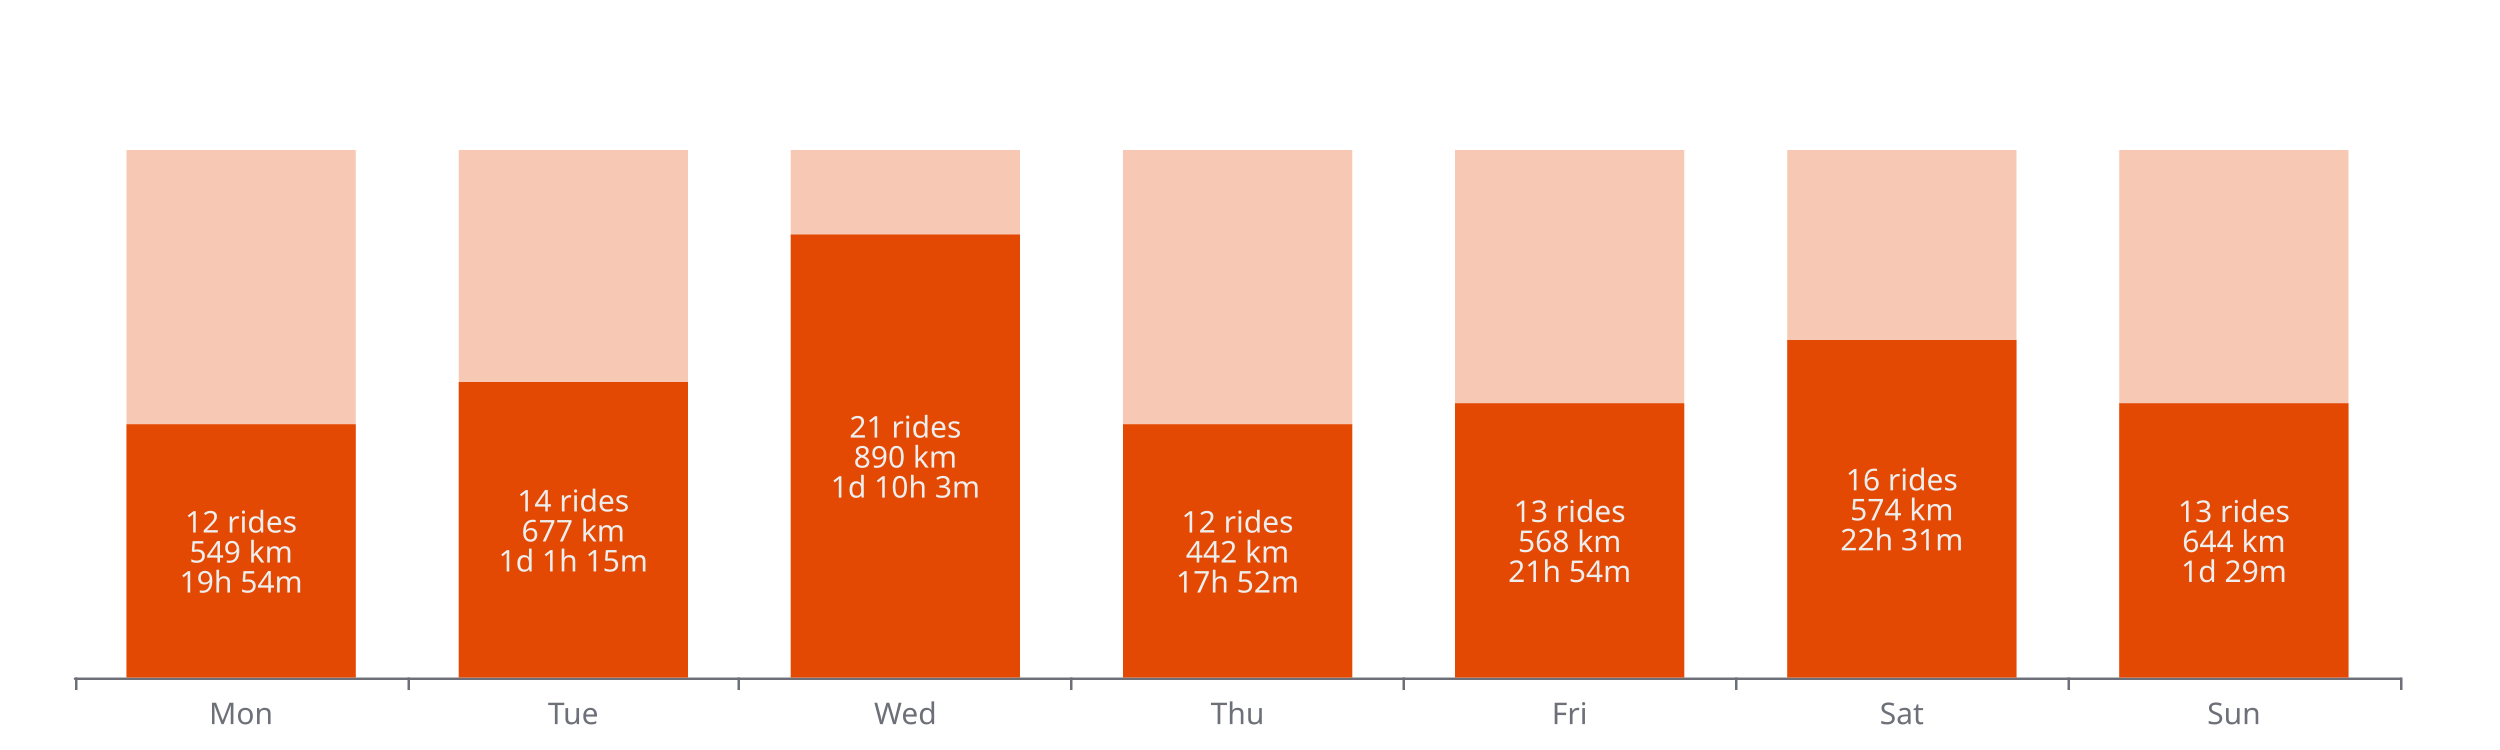
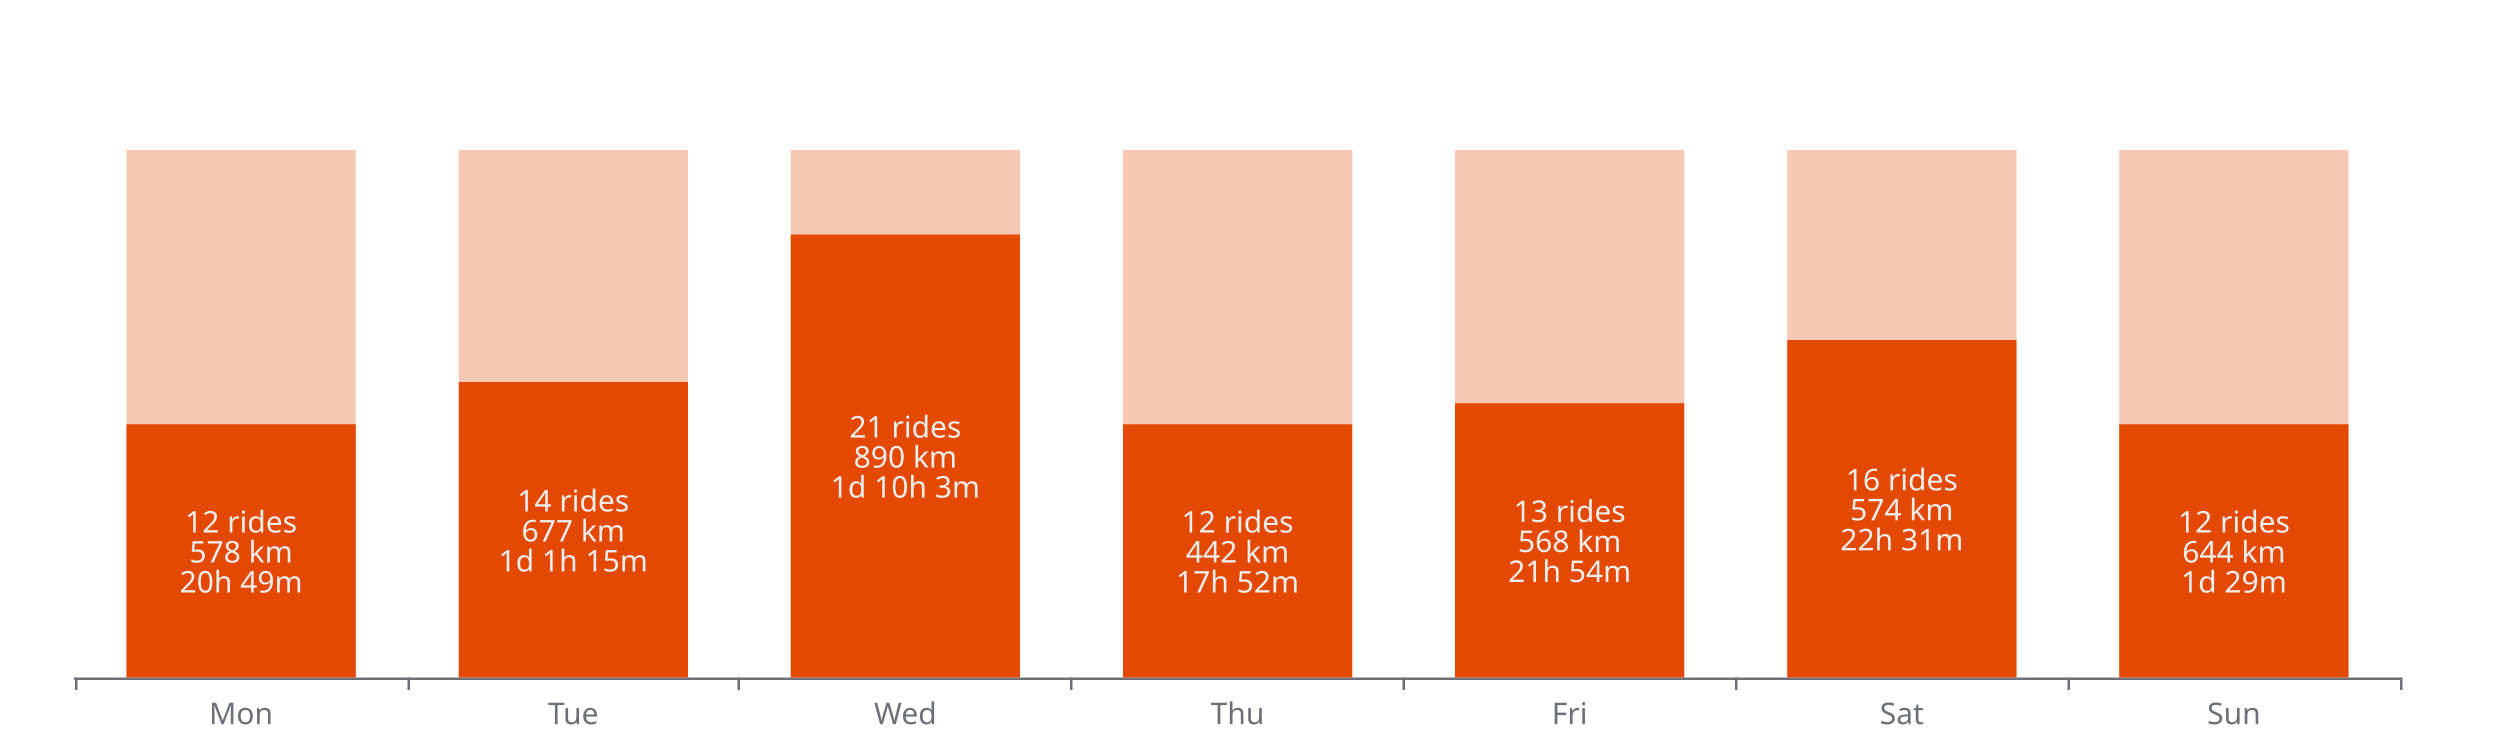
<svg xmlns="http://www.w3.org/2000/svg" width="1000" height="300" version="1.1" baseProfile="full" viewBox="0 0 1000 300">
  <rect width="1000" height="300" x="0" y="0" id="0" fill="none" />
  <path d="M30 271.5L960 271.5" fill="none" stroke="#6E7079" stroke-linecap="round" />
  <path d="M30.5 271L30.5 276" fill="none" stroke="#6E7079" />
  <path d="M163.5 271L163.5 276" fill="none" stroke="#6E7079" />
  <path d="M295.5 271L295.5 276" fill="none" stroke="#6E7079" />
  <path d="M428.5 271L428.5 276" fill="none" stroke="#6E7079" />
  <path d="M561.5 271L561.5 276" fill="none" stroke="#6E7079" />
  <path d="M694.5 271L694.5 276" fill="none" stroke="#6E7079" />
  <path d="M827.5 271L827.5 276" fill="none" stroke="#6E7079" />
  <path d="M960.5 271L960.5 276" fill="none" stroke="#6E7079" />
  <text dominant-baseline="central" text-anchor="middle" style="font-size:12px;font-family:sans-serif;" y="6" transform="translate(96.4286 279)" fill="#6E7079">Mon</text>
  <text dominant-baseline="central" text-anchor="middle" style="font-size:12px;font-family:sans-serif;" y="6" transform="translate(229.2857 279)" fill="#6E7079">Tue</text>
  <text dominant-baseline="central" text-anchor="middle" style="font-size:12px;font-family:sans-serif;" y="6" transform="translate(362.1429 279)" fill="#6E7079">Wed</text>
  <text dominant-baseline="central" text-anchor="middle" style="font-size:12px;font-family:sans-serif;" y="6" transform="translate(495 279)" fill="#6E7079">Thu</text>
  <text dominant-baseline="central" text-anchor="middle" style="font-size:12px;font-family:sans-serif;" y="6" transform="translate(627.8571 279)" fill="#6E7079">Fri</text>
  <text dominant-baseline="central" text-anchor="middle" style="font-size:12px;font-family:sans-serif;" y="6" transform="translate(760.7143 279)" fill="#6E7079">Sat</text>
  <text dominant-baseline="central" text-anchor="middle" style="font-size:12px;font-family:sans-serif;" y="6" transform="translate(893.5714 279)" fill="#6E7079">Sun</text>
  <path d="M50.6 60l91.7 0l0 211l-91.7 0Z" fill="rgb(227,73,2)" fill-opacity="0.3" />
  <path d="M183.5 60l91.7 0l0 211l-91.7 0Z" fill="rgb(227,73,2)" fill-opacity="0.3" />
  <path d="M316.3 60l91.7 0l0 211l-91.7 0Z" fill="rgb(227,73,2)" fill-opacity="0.3" />
  <path d="M449.2 60l91.7 0l0 211l-91.7 0Z" fill="rgb(227,73,2)" fill-opacity="0.3" />
  <path d="M582 60l91.7 0l0 211l-91.7 0Z" fill="rgb(227,73,2)" fill-opacity="0.3" />
  <path d="M714.9 60l91.7 0l0 211l-91.7 0Z" fill="rgb(227,73,2)" fill-opacity="0.3" />
  <path d="M847.7 60l91.7 0l0 211l-91.7 0Z" fill="rgb(227,73,2)" fill-opacity="0.3" />
  <path d="M50.6 271l91.7 0l0 -101.3l-91.7 0Z" fill="#E34902" />
  <path d="M183.5 271l91.7 0l0 -118.2l-91.7 0Z" fill="#E34902" />
  <path d="M316.3 271l91.7 0l0 -177.2l-91.7 0Z" fill="#E34902" />
  <path d="M449.2 271l91.7 0l0 -101.3l-91.7 0Z" fill="#E34902" />
  <path d="M582 271l91.7 0l0 -109.7l-91.7 0Z" fill="#E34902" />
  <path d="M714.9 271l91.7 0l0 -135l-91.7 0Z" fill="#E34902" />
-   <path d="M847.7 271l91.7 0l0 -109.7l-91.7 0Z" fill="#E34902" />
+   <path d="M847.7 271l91.7 0l0 -101.3l-91.7 0Z" fill="#E34902" />
  <text dominant-baseline="central" text-anchor="middle" style="font-size:12px;font-family:sans-serif;" xml:space="preserve" y="-12" transform="translate(96.4286 220.36)" fill="#eee" stroke="#E34902" stroke-width="2" paint-order="stroke" stroke-miterlimit="2">12 rides</text>
-   <text dominant-baseline="central" text-anchor="middle" style="font-size:12px;font-family:sans-serif;" xml:space="preserve" transform="translate(96.4286 220.36)" fill="#eee" stroke="#E34902" stroke-width="2" paint-order="stroke" stroke-miterlimit="2">549 km</text>
-   <text dominant-baseline="central" text-anchor="middle" style="font-size:12px;font-family:sans-serif;" xml:space="preserve" y="12" transform="translate(96.4286 220.36)" fill="#eee" stroke="#E34902" stroke-width="2" paint-order="stroke" stroke-miterlimit="2">19h 54m</text>
+   <text dominant-baseline="central" text-anchor="middle" style="font-size:12px;font-family:sans-serif;" xml:space="preserve" transform="translate(96.4286 220.36)" fill="#eee" stroke="#E34902" stroke-width="2" paint-order="stroke" stroke-miterlimit="2">578 km</text>
+   <text dominant-baseline="central" text-anchor="middle" style="font-size:12px;font-family:sans-serif;" xml:space="preserve" y="12" transform="translate(96.4286 220.36)" fill="#eee" stroke="#E34902" stroke-width="2" paint-order="stroke" stroke-miterlimit="2">20h 49m</text>
  <text dominant-baseline="central" text-anchor="middle" style="font-size:12px;font-family:sans-serif;" xml:space="preserve" y="-12" transform="translate(229.2857 211.92)" fill="#eee" stroke="#E34902" stroke-width="2" paint-order="stroke" stroke-miterlimit="2">14 rides</text>
  <text dominant-baseline="central" text-anchor="middle" style="font-size:12px;font-family:sans-serif;" xml:space="preserve" transform="translate(229.2857 211.92)" fill="#eee" stroke="#E34902" stroke-width="2" paint-order="stroke" stroke-miterlimit="2">677 km</text>
  <text dominant-baseline="central" text-anchor="middle" style="font-size:12px;font-family:sans-serif;" xml:space="preserve" y="12" transform="translate(229.2857 211.92)" fill="#eee" stroke="#E34902" stroke-width="2" paint-order="stroke" stroke-miterlimit="2">1d 1h 15m</text>
  <text dominant-baseline="central" text-anchor="middle" style="font-size:12px;font-family:sans-serif;" xml:space="preserve" y="-12" transform="translate(362.1429 182.38)" fill="#eee" stroke="#E34902" stroke-width="2" paint-order="stroke" stroke-miterlimit="2">21 rides</text>
  <text dominant-baseline="central" text-anchor="middle" style="font-size:12px;font-family:sans-serif;" xml:space="preserve" transform="translate(362.1429 182.38)" fill="#eee" stroke="#E34902" stroke-width="2" paint-order="stroke" stroke-miterlimit="2">890 km</text>
  <text dominant-baseline="central" text-anchor="middle" style="font-size:12px;font-family:sans-serif;" xml:space="preserve" y="12" transform="translate(362.1429 182.38)" fill="#eee" stroke="#E34902" stroke-width="2" paint-order="stroke" stroke-miterlimit="2">1d 10h 3m</text>
  <text dominant-baseline="central" text-anchor="middle" style="font-size:12px;font-family:sans-serif;" xml:space="preserve" y="-12" transform="translate(495 220.36)" fill="#eee" stroke="#E34902" stroke-width="2" paint-order="stroke" stroke-miterlimit="2">12 rides</text>
  <text dominant-baseline="central" text-anchor="middle" style="font-size:12px;font-family:sans-serif;" xml:space="preserve" transform="translate(495 220.36)" fill="#eee" stroke="#E34902" stroke-width="2" paint-order="stroke" stroke-miterlimit="2">442 km</text>
  <text dominant-baseline="central" text-anchor="middle" style="font-size:12px;font-family:sans-serif;" xml:space="preserve" y="12" transform="translate(495 220.36)" fill="#eee" stroke="#E34902" stroke-width="2" paint-order="stroke" stroke-miterlimit="2">17h 52m</text>
  <text dominant-baseline="central" text-anchor="middle" style="font-size:12px;font-family:sans-serif;" xml:space="preserve" y="-12" transform="translate(627.8571 216.14)" fill="#eee" stroke="#E34902" stroke-width="2" paint-order="stroke" stroke-miterlimit="2">13 rides</text>
  <text dominant-baseline="central" text-anchor="middle" style="font-size:12px;font-family:sans-serif;" xml:space="preserve" transform="translate(627.8571 216.14)" fill="#eee" stroke="#E34902" stroke-width="2" paint-order="stroke" stroke-miterlimit="2">568 km</text>
  <text dominant-baseline="central" text-anchor="middle" style="font-size:12px;font-family:sans-serif;" xml:space="preserve" y="12" transform="translate(627.8571 216.14)" fill="#eee" stroke="#E34902" stroke-width="2" paint-order="stroke" stroke-miterlimit="2">21h 54m</text>
  <text dominant-baseline="central" text-anchor="middle" style="font-size:12px;font-family:sans-serif;" xml:space="preserve" y="-12" transform="translate(760.7143 203.48)" fill="#eee" stroke="#E34902" stroke-width="2" paint-order="stroke" stroke-miterlimit="2">16 rides</text>
  <text dominant-baseline="central" text-anchor="middle" style="font-size:12px;font-family:sans-serif;" xml:space="preserve" transform="translate(760.7143 203.48)" fill="#eee" stroke="#E34902" stroke-width="2" paint-order="stroke" stroke-miterlimit="2">574 km</text>
  <text dominant-baseline="central" text-anchor="middle" style="font-size:12px;font-family:sans-serif;" xml:space="preserve" y="12" transform="translate(760.7143 203.48)" fill="#eee" stroke="#E34902" stroke-width="2" paint-order="stroke" stroke-miterlimit="2">22h 31m</text>
-   <text dominant-baseline="central" text-anchor="middle" style="font-size:12px;font-family:sans-serif;" xml:space="preserve" y="-12" transform="translate(893.5714 216.14)" fill="#eee" stroke="#E34902" stroke-width="2" paint-order="stroke" stroke-miterlimit="2">13 rides</text>
-   <text dominant-baseline="central" text-anchor="middle" style="font-size:12px;font-family:sans-serif;" xml:space="preserve" transform="translate(893.5714 216.14)" fill="#eee" stroke="#E34902" stroke-width="2" paint-order="stroke" stroke-miterlimit="2">644 km</text>
-   <text dominant-baseline="central" text-anchor="middle" style="font-size:12px;font-family:sans-serif;" xml:space="preserve" y="12" transform="translate(893.5714 216.14)" fill="#eee" stroke="#E34902" stroke-width="2" paint-order="stroke" stroke-miterlimit="2">1d 29m</text>
+   <text dominant-baseline="central" text-anchor="middle" style="font-size:12px;font-family:sans-serif;" xml:space="preserve" y="-12" transform="translate(893.5714 220.36)" fill="#eee" stroke="#E34902" stroke-width="2" paint-order="stroke" stroke-miterlimit="2">12 rides</text>
+   <text dominant-baseline="central" text-anchor="middle" style="font-size:12px;font-family:sans-serif;" xml:space="preserve" transform="translate(893.5714 220.36)" fill="#eee" stroke="#E34902" stroke-width="2" paint-order="stroke" stroke-miterlimit="2">644 km</text>
+   <text dominant-baseline="central" text-anchor="middle" style="font-size:12px;font-family:sans-serif;" xml:space="preserve" y="12" transform="translate(893.5714 220.36)" fill="#eee" stroke="#E34902" stroke-width="2" paint-order="stroke" stroke-miterlimit="2">1d 29m</text>
</svg>
